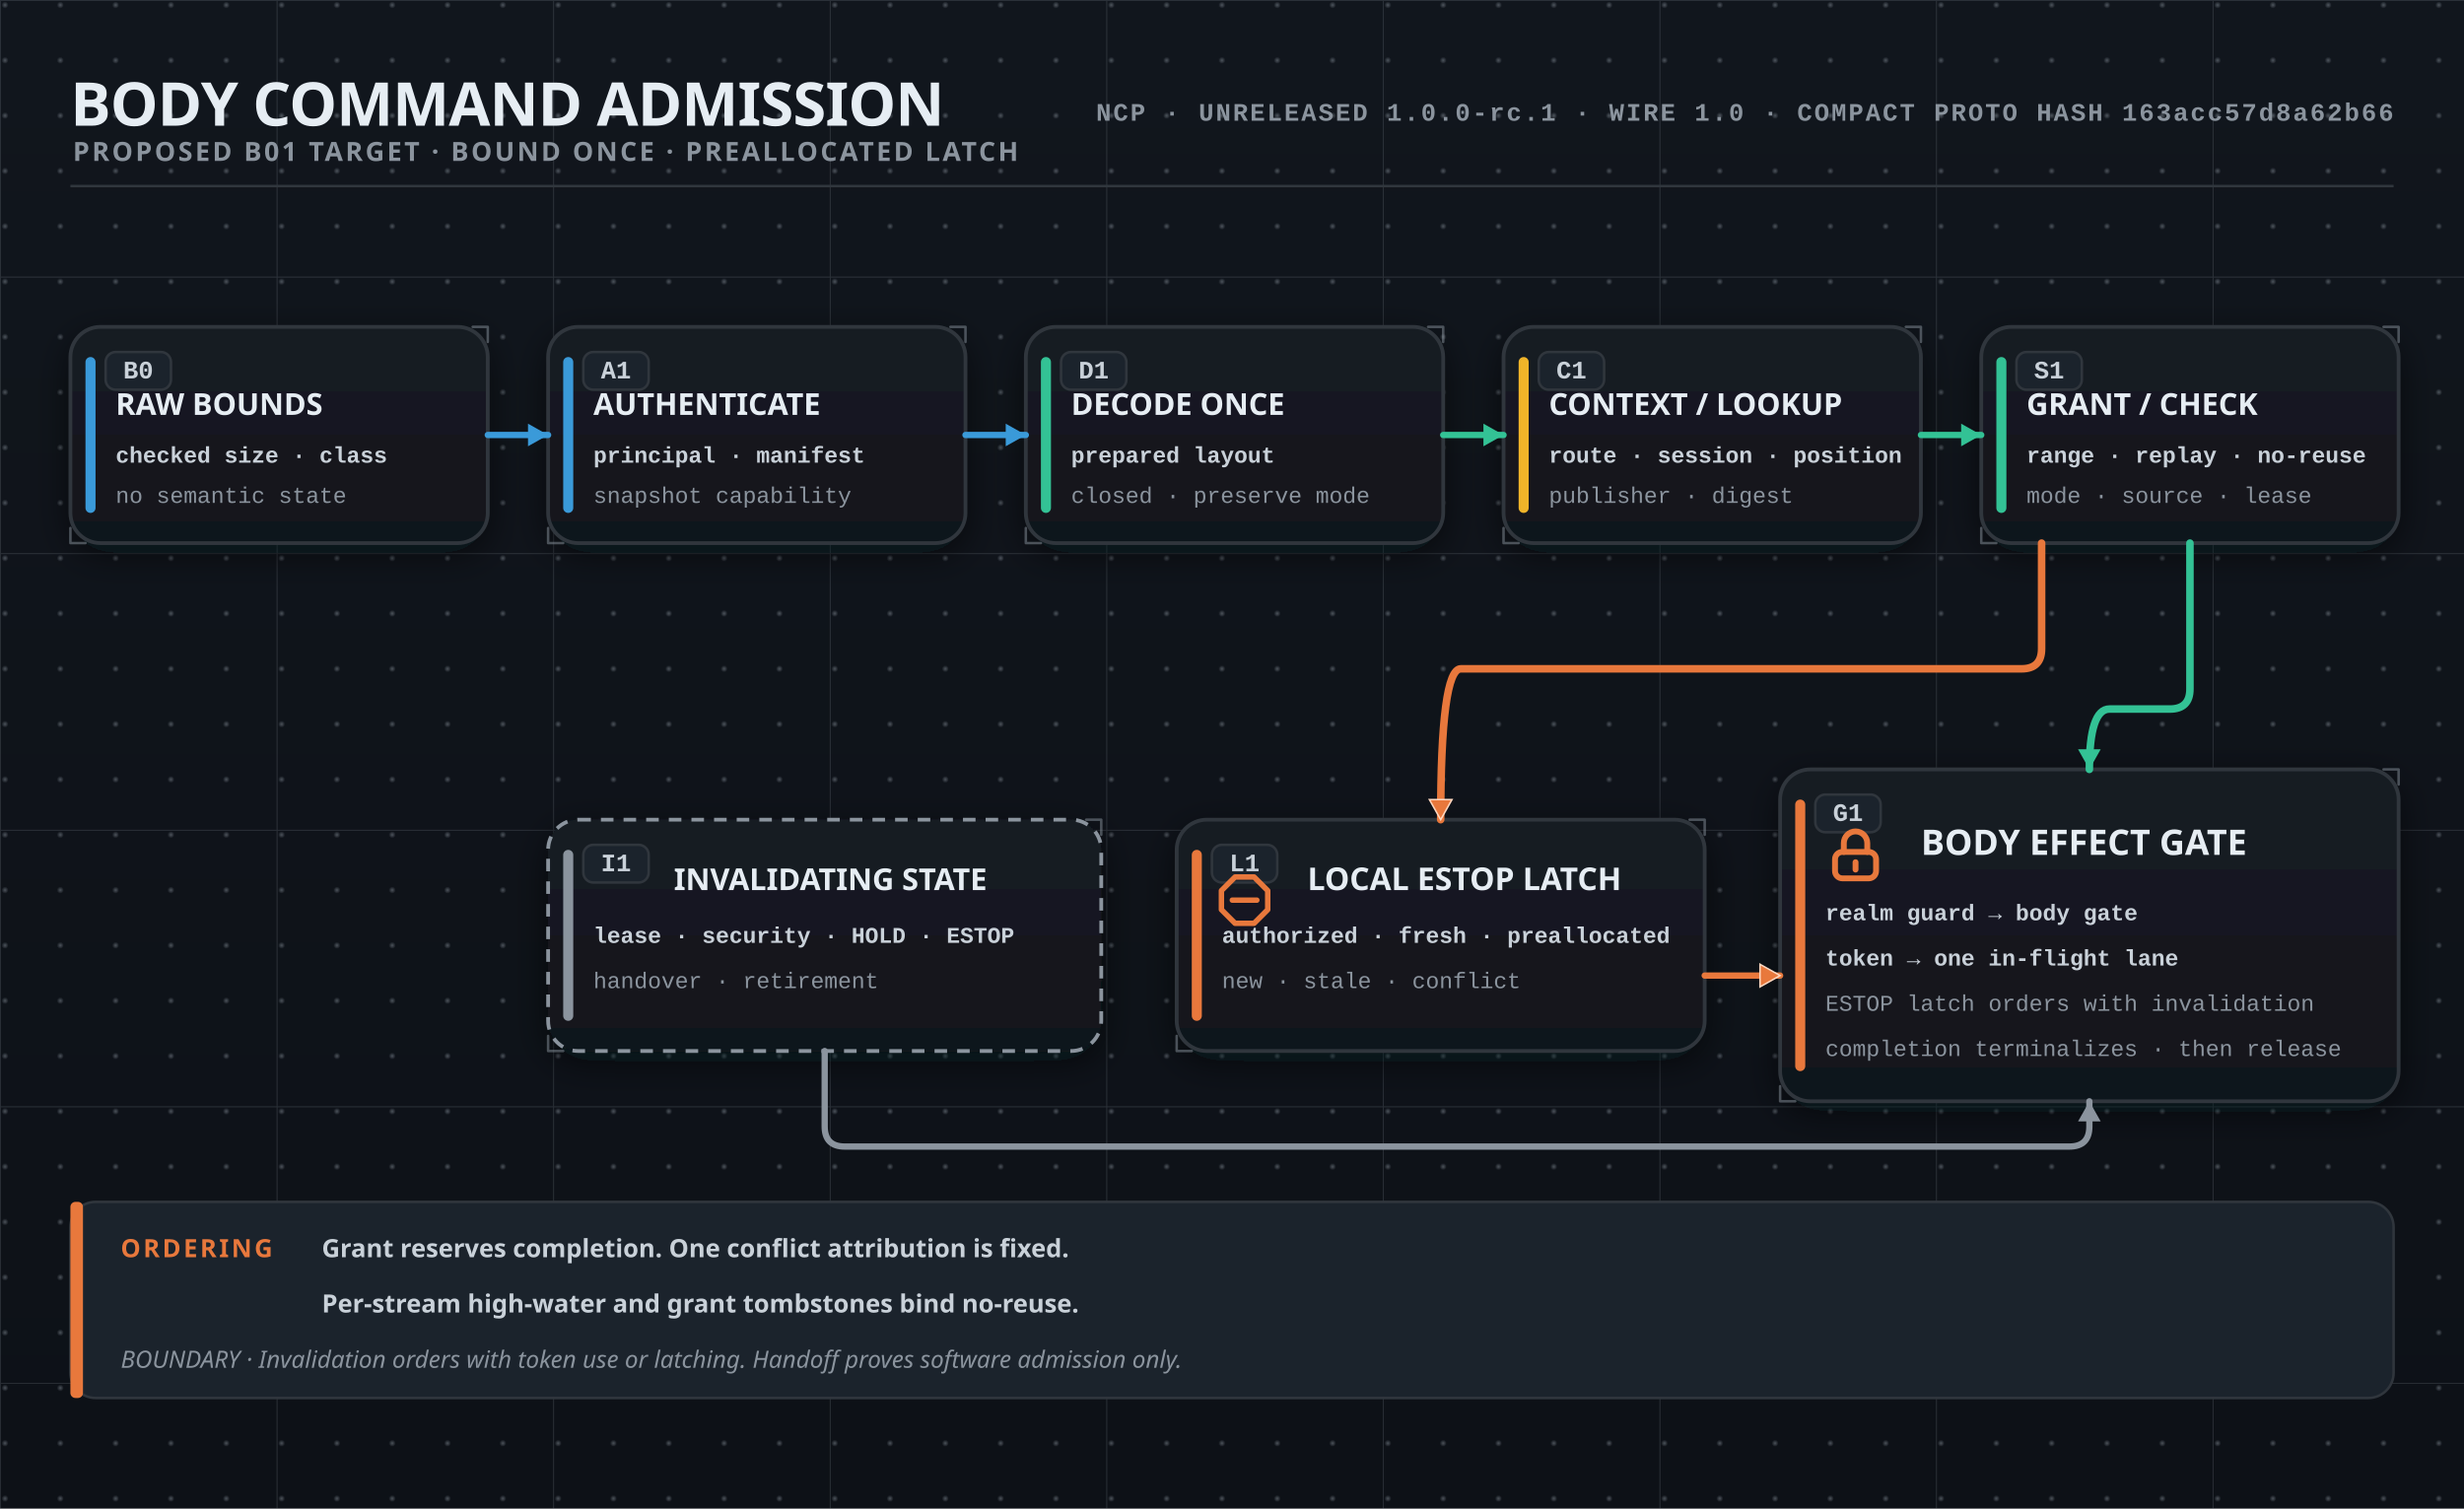
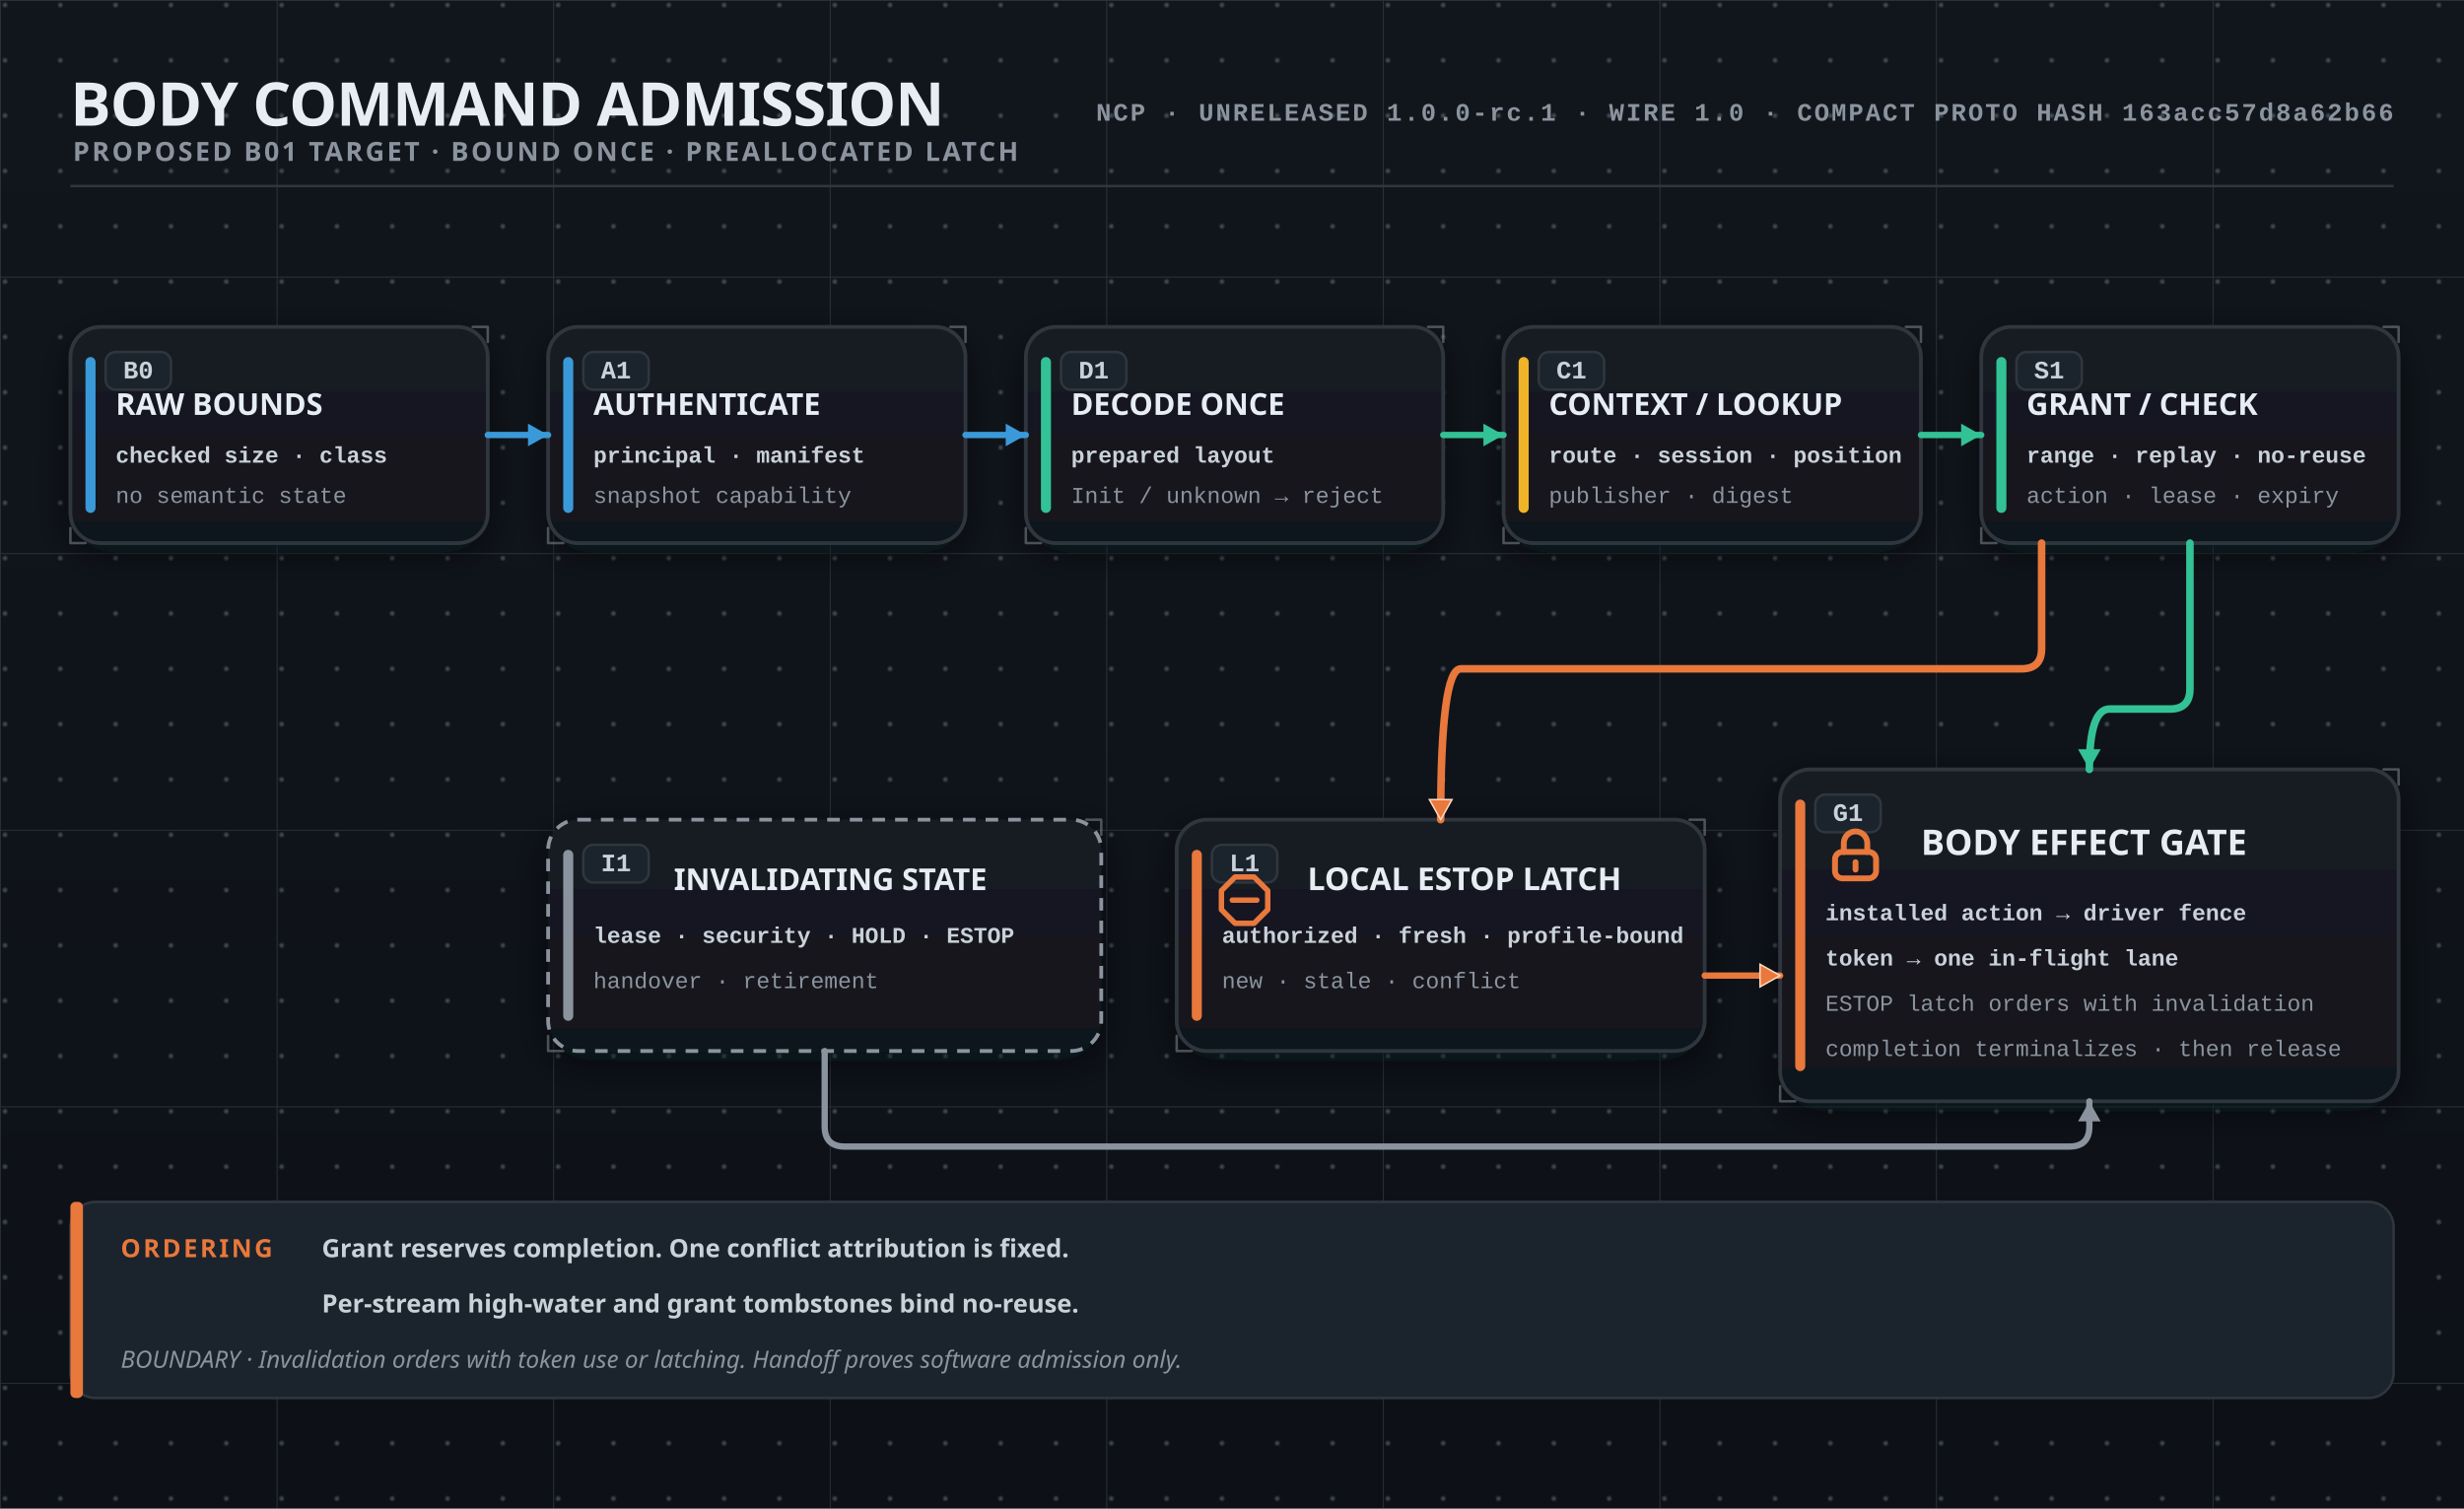
<svg xmlns="http://www.w3.org/2000/svg" width="980" height="600" viewBox="0 0 980 600" font-family="-apple-system, BlinkMacSystemFont, 'Segoe UI', 'Noto Sans', Helvetica, Arial, sans-serif" role="img" aria-labelledby="ncp-admission-title ncp-admission-desc">
  <defs>
    <linearGradient id="pageBg" x1="0" y1="0" x2="0" y2="1">
      <stop offset="0" stop-color="#11161d" />
      <stop offset="1" stop-color="#0d1117" />
    </linearGradient>
    <linearGradient id="surface" x1="0" y1="0" x2="0" y2="1">
      <stop offset="0" stop-color="#161b22" />
      <stop offset="1" stop-color="#11161d" />
    </linearGradient>
    <linearGradient id="busAction" x1="0" y1="0" x2="1" y2="0">
      <stop offset="0" stop-color="#e8783c" stop-opacity="0.85" />
      <stop offset="0.5" stop-color="#ff8a4c" stop-opacity="1" />
      <stop offset="1" stop-color="#e8783c" stop-opacity="0.85" />
    </linearGradient>
    <linearGradient id="contractHero" x1="0" y1="0" x2="1" y2="1">
      <stop offset="0" stop-color="#a78bfa" />
      <stop offset="1" stop-color="#7c3aed" />
    </linearGradient>
    <radialGradient id="gridDot" cx="0.5" cy="0.5" r="0.5">
      <stop offset="0" stop-color="#8b949e" stop-opacity="0.5" />
      <stop offset="1" stop-color="#8b949e" stop-opacity="0" />
    </radialGradient>
    <pattern id="grid" width="22" height="22" patternUnits="userSpaceOnUse">
      <circle cx="2" cy="2" r="1.4" fill="url(#gridDot)" />
    </pattern>
    <pattern id="gridMajor" width="110" height="110" patternUnits="userSpaceOnUse">
      <path d="M110 0H0V110" fill="none" stroke="#8b949e" stroke-width="0.75" stroke-opacity="0.22" />
    </pattern>
    <filter id="soft" x="-40%" y="-40%" width="180%" height="180%" color-interpolation-filters="sRGB">
      <feDropShadow dx="0" dy="4" stdDeviation="7" flood-color="#05070b" flood-opacity="0.6" />
    </filter>
    <filter id="halo" x="-60%" y="-60%" width="220%" height="220%" color-interpolation-filters="sRGB">
      <feGaussianBlur stdDeviation="3" />
    </filter>
    <filter id="glow" x="-90%" y="-90%" width="280%" height="280%" color-interpolation-filters="sRGB">
      <feGaussianBlur in="SourceGraphic" stdDeviation="3.4" result="b" />
      <feFlood flood-color="#ff8a4c" flood-opacity="0.9" />
      <feComposite in2="b" operator="in" result="g" />
      <feMerge>
        <feMergeNode in="g" />
        <feMergeNode in="g" />
        <feMergeNode in="SourceGraphic" />
      </feMerge>
    </filter>
    <marker id="arrowAction" markerUnits="userSpaceOnUse" markerWidth="12" markerHeight="12" refX="9" refY="5.5" orient="auto">
      <path d="M1,1 L9,5.5 L1,10 Z" fill="#e8783c" />
    </marker>
    <marker id="arrowControl" markerUnits="userSpaceOnUse" markerWidth="12" markerHeight="12" refX="9" refY="5.5" orient="auto">
      <path d="M1,1 L9,5.5 L1,10 Z" fill="#3a9ad9" />
    </marker>
    <marker id="replyControl" markerUnits="userSpaceOnUse" markerWidth="12" markerHeight="12" refX="9" refY="5.5" orient="auto">
      <path d="M2,1.5 L9,5.5 L2,9.5" fill="none" stroke="#3a9ad9" stroke-width="1.7" stroke-linecap="round" stroke-linejoin="round" />
    </marker>
    <marker id="arrowPercep" markerUnits="userSpaceOnUse" markerWidth="12" markerHeight="12" refX="9" refY="5.5" orient="auto">
      <path d="M1,1 L9,5.5 L1,10 Z" fill="#56b4e9" />
    </marker>
    <marker id="tapObserve" markerUnits="userSpaceOnUse" markerWidth="10" markerHeight="10" refX="5" refY="5" orient="auto">
      <circle cx="5" cy="5" r="3.2" fill="none" stroke="#8b949e" stroke-width="1.5" />
    </marker>
    <marker id="arrowContract" markerUnits="userSpaceOnUse" markerWidth="12" markerHeight="12" refX="9" refY="5.5" orient="auto">
      <path d="M1,1 L9,5.5 L1,10 Z" fill="#a78bfa" />
    </marker>
    <marker id="submoduleArrow" markerUnits="userSpaceOnUse" markerWidth="12" markerHeight="12" refX="9" refY="5.5" orient="auto">
      <path d="M2,1.5 L9,5.5 L2,9.5" fill="none" stroke="#8b949e" stroke-width="1.7" stroke-linecap="round" stroke-linejoin="round" />
    </marker>
    <marker id="arrowActive" markerUnits="userSpaceOnUse" markerWidth="12" markerHeight="12" refX="9" refY="5.5" orient="auto">
      <path d="M1,1 L9,5.5 L1,10 Z" fill="#33c295" />
    </marker>
    <marker id="arrowEstop" markerUnits="userSpaceOnUse" markerWidth="12" markerHeight="12" refX="9" refY="5.5" orient="auto">
      <path d="M1,1 L9,5.5 L1,10 Z" fill="#e8783c" stroke="#ffd9c2" stroke-width="0.6" />
    </marker>
    <marker id="arrowHold" markerUnits="userSpaceOnUse" markerWidth="12" markerHeight="12" refX="9" refY="5.5" orient="auto">
      <path d="M1,1 L9,5.5 L1,10 Z" fill="#f0b429" />
    </marker>
    <marker id="arrowMut" markerUnits="userSpaceOnUse" markerWidth="12" markerHeight="12" refX="9" refY="5.5" orient="auto">
      <path d="M1,1 L9,5.5 L1,10 Z" fill="#8b949e" />
    </marker>
    <marker id="arrowConfig" markerUnits="userSpaceOnUse" markerWidth="12" markerHeight="12" refX="9" refY="5.5" orient="auto">
      <path d="M1,1 L9,5.5 L1,10 Z" fill="#e08cbf" />
    </marker>
    <filter id="glowContract" x="-90%" y="-90%" width="280%" height="280%" color-interpolation-filters="sRGB">
      <feGaussianBlur in="SourceGraphic" stdDeviation="3.4" result="b" />
      <feFlood flood-color="#a78bfa" flood-opacity="0.9" />
      <feComposite in2="b" operator="in" result="g" />
      <feMerge>
        <feMergeNode in="g" />
        <feMergeNode in="g" />
        <feMergeNode in="SourceGraphic" />
      </feMerge>
    </filter>
    <filter id="glowActive" x="-90%" y="-90%" width="280%" height="280%" color-interpolation-filters="sRGB">
      <feGaussianBlur in="SourceGraphic" stdDeviation="3.4" result="b" />
      <feFlood flood-color="#33c295" flood-opacity="0.9" />
      <feComposite in2="b" operator="in" result="g" />
      <feMerge>
        <feMergeNode in="g" />
        <feMergeNode in="g" />
        <feMergeNode in="SourceGraphic" />
      </feMerge>
    </filter>
  </defs>
  <rect x="0" y="0" width="980" height="600" rx="0" fill="url(#pageBg)" />
  <rect x="0" y="0" width="980" height="600" rx="0" fill="url(#gridMajor)" />
  <rect x="0" y="0" width="980" height="600" rx="0" fill="url(#grid)" />
  <text x="28" y="50" font-family="-apple-system, BlinkMacSystemFont, 'Segoe UI', 'Noto Sans', Helvetica, Arial, sans-serif" font-size="24" font-weight="800" font-style="normal" fill="#e6edf3" text-anchor="start" letter-spacing="-0.3" text-rendering="geometricPrecision">BODY COMMAND ADMISSION</text>
  <text x="29" y="64" font-family="-apple-system, BlinkMacSystemFont, 'Segoe UI', 'Noto Sans', Helvetica, Arial, sans-serif" font-size="10.5" font-weight="600" font-style="normal" fill="#8b949e" text-anchor="start" letter-spacing="1.0" text-rendering="geometricPrecision">PROPOSED B01 TARGET · BOUND ONCE · PREALLOCATED LATCH</text>
  <line x1="28" y1="74" x2="952" y2="74" stroke="#30363d" stroke-width="1" stroke-linecap="butt" />
  <text x="952" y="48" font-family="ui-monospace, SFMono-Regular, 'SF Mono', Menlo, Consolas, 'Liberation Mono', monospace" font-size="10" font-weight="600" font-style="normal" fill="#8b949e" text-anchor="end" letter-spacing="0.8" text-rendering="geometricPrecision">NCP · UNRELEASED 1.0.0-rc.1 · WIRE 1.0 · COMPACT PROTO HASH 163acc57d8a62b66</text>
  <rect x="28" y="130" width="166" height="86" rx="12" fill="url(#surface)" filter="url(#soft)" />
  <rect x="28" y="130" width="166" height="86" rx="12" fill="none" stroke="#30363d" stroke-width="1.5" />
  <rect x="34" y="142" width="4" height="62" rx="2" fill="#3a9ad9" />
  <path d="M188,130 L194,130 L194,136" fill="none" stroke="#8b949e" stroke-width="1" stroke-linecap="round" stroke-linejoin="round" stroke-opacity="0.5" />
  <path d="M28,210 L28,216 L34,216" fill="none" stroke="#8b949e" stroke-width="1" stroke-linecap="round" stroke-linejoin="round" stroke-opacity="0.5" />
  <rect x="42" y="140" width="26" height="15" rx="4" fill="#1b232c" stroke="#30363d" stroke-width="1" />
  <text x="55" y="150.5" font-family="ui-monospace, SFMono-Regular, 'SF Mono', Menlo, Consolas, 'Liberation Mono', monospace" font-size="10" font-weight="700" font-style="normal" fill="#c9d1d9" text-anchor="middle" text-rendering="geometricPrecision">B0</text>
  <text x="46" y="165" font-family="-apple-system, BlinkMacSystemFont, 'Segoe UI', 'Noto Sans', Helvetica, Arial, sans-serif" font-size="12" font-weight="700" font-style="normal" fill="#e6edf3" text-anchor="start" text-rendering="geometricPrecision">RAW BOUNDS</text>
  <text x="46" y="184" font-family="ui-monospace, SFMono-Regular, 'SF Mono', Menlo, Consolas, 'Liberation Mono', monospace" font-size="9" font-weight="600" font-style="normal" fill="#c9d1d9" text-anchor="start" text-rendering="geometricPrecision">checked size · class</text>
  <text x="46" y="200" font-family="ui-monospace, SFMono-Regular, 'SF Mono', Menlo, Consolas, 'Liberation Mono', monospace" font-size="9" font-weight="500" font-style="normal" fill="#8b949e" text-anchor="start" text-rendering="geometricPrecision">no semantic state</text>
  <rect x="218" y="130" width="166" height="86" rx="12" fill="url(#surface)" filter="url(#soft)" />
  <rect x="218" y="130" width="166" height="86" rx="12" fill="none" stroke="#30363d" stroke-width="1.5" />
  <rect x="224" y="142" width="4" height="62" rx="2" fill="#3a9ad9" />
  <path d="M378,130 L384,130 L384,136" fill="none" stroke="#8b949e" stroke-width="1" stroke-linecap="round" stroke-linejoin="round" stroke-opacity="0.5" />
  <path d="M218,210 L218,216 L224,216" fill="none" stroke="#8b949e" stroke-width="1" stroke-linecap="round" stroke-linejoin="round" stroke-opacity="0.5" />
  <rect x="232" y="140" width="26" height="15" rx="4" fill="#1b232c" stroke="#30363d" stroke-width="1" />
  <text x="245" y="150.5" font-family="ui-monospace, SFMono-Regular, 'SF Mono', Menlo, Consolas, 'Liberation Mono', monospace" font-size="10" font-weight="700" font-style="normal" fill="#c9d1d9" text-anchor="middle" text-rendering="geometricPrecision">A1</text>
  <text x="236" y="165" font-family="-apple-system, BlinkMacSystemFont, 'Segoe UI', 'Noto Sans', Helvetica, Arial, sans-serif" font-size="12" font-weight="700" font-style="normal" fill="#e6edf3" text-anchor="start" text-rendering="geometricPrecision">AUTHENTICATE</text>
  <text x="236" y="184" font-family="ui-monospace, SFMono-Regular, 'SF Mono', Menlo, Consolas, 'Liberation Mono', monospace" font-size="9" font-weight="600" font-style="normal" fill="#c9d1d9" text-anchor="start" text-rendering="geometricPrecision">principal · manifest</text>
  <text x="236" y="200" font-family="ui-monospace, SFMono-Regular, 'SF Mono', Menlo, Consolas, 'Liberation Mono', monospace" font-size="9" font-weight="500" font-style="normal" fill="#8b949e" text-anchor="start" text-rendering="geometricPrecision">snapshot capability</text>
  <rect x="408" y="130" width="166" height="86" rx="12" fill="url(#surface)" filter="url(#soft)" />
  <rect x="408" y="130" width="166" height="86" rx="12" fill="none" stroke="#30363d" stroke-width="1.5" />
  <rect x="414" y="142" width="4" height="62" rx="2" fill="#33c295" />
  <path d="M568,130 L574,130 L574,136" fill="none" stroke="#8b949e" stroke-width="1" stroke-linecap="round" stroke-linejoin="round" stroke-opacity="0.5" />
  <path d="M408,210 L408,216 L414,216" fill="none" stroke="#8b949e" stroke-width="1" stroke-linecap="round" stroke-linejoin="round" stroke-opacity="0.5" />
  <rect x="422" y="140" width="26" height="15" rx="4" fill="#1b232c" stroke="#30363d" stroke-width="1" />
  <text x="435" y="150.5" font-family="ui-monospace, SFMono-Regular, 'SF Mono', Menlo, Consolas, 'Liberation Mono', monospace" font-size="10" font-weight="700" font-style="normal" fill="#c9d1d9" text-anchor="middle" text-rendering="geometricPrecision">D1</text>
  <text x="426" y="165" font-family="-apple-system, BlinkMacSystemFont, 'Segoe UI', 'Noto Sans', Helvetica, Arial, sans-serif" font-size="12" font-weight="700" font-style="normal" fill="#e6edf3" text-anchor="start" text-rendering="geometricPrecision">DECODE ONCE</text>
  <text x="426" y="184" font-family="ui-monospace, SFMono-Regular, 'SF Mono', Menlo, Consolas, 'Liberation Mono', monospace" font-size="9" font-weight="600" font-style="normal" fill="#c9d1d9" text-anchor="start" text-rendering="geometricPrecision">prepared layout</text>
-   <text x="426" y="200" font-family="ui-monospace, SFMono-Regular, 'SF Mono', Menlo, Consolas, 'Liberation Mono', monospace" font-size="9" font-weight="500" font-style="normal" fill="#8b949e" text-anchor="start" text-rendering="geometricPrecision">closed · preserve mode</text>
+   <text x="426" y="200" font-family="ui-monospace, SFMono-Regular, 'SF Mono', Menlo, Consolas, 'Liberation Mono', monospace" font-size="9" font-weight="500" font-style="normal" fill="#8b949e" text-anchor="start" text-rendering="geometricPrecision">Init / unknown → reject</text>
  <rect x="598" y="130" width="166" height="86" rx="12" fill="url(#surface)" filter="url(#soft)" />
  <rect x="598" y="130" width="166" height="86" rx="12" fill="none" stroke="#30363d" stroke-width="1.5" />
  <rect x="604" y="142" width="4" height="62" rx="2" fill="#f0b429" />
  <path d="M758,130 L764,130 L764,136" fill="none" stroke="#8b949e" stroke-width="1" stroke-linecap="round" stroke-linejoin="round" stroke-opacity="0.5" />
  <path d="M598,210 L598,216 L604,216" fill="none" stroke="#8b949e" stroke-width="1" stroke-linecap="round" stroke-linejoin="round" stroke-opacity="0.5" />
  <rect x="612" y="140" width="26" height="15" rx="4" fill="#1b232c" stroke="#30363d" stroke-width="1" />
  <text x="625" y="150.5" font-family="ui-monospace, SFMono-Regular, 'SF Mono', Menlo, Consolas, 'Liberation Mono', monospace" font-size="10" font-weight="700" font-style="normal" fill="#c9d1d9" text-anchor="middle" text-rendering="geometricPrecision">C1</text>
  <text x="616" y="165" font-family="-apple-system, BlinkMacSystemFont, 'Segoe UI', 'Noto Sans', Helvetica, Arial, sans-serif" font-size="12" font-weight="700" font-style="normal" fill="#e6edf3" text-anchor="start" text-rendering="geometricPrecision">CONTEXT / LOOKUP</text>
  <text x="616" y="184" font-family="ui-monospace, SFMono-Regular, 'SF Mono', Menlo, Consolas, 'Liberation Mono', monospace" font-size="9" font-weight="600" font-style="normal" fill="#c9d1d9" text-anchor="start" text-rendering="geometricPrecision">route · session · position</text>
  <text x="616" y="200" font-family="ui-monospace, SFMono-Regular, 'SF Mono', Menlo, Consolas, 'Liberation Mono', monospace" font-size="9" font-weight="500" font-style="normal" fill="#8b949e" text-anchor="start" text-rendering="geometricPrecision">publisher · digest</text>
  <rect x="788" y="130" width="166" height="86" rx="12" fill="url(#surface)" filter="url(#soft)" />
  <rect x="788" y="130" width="166" height="86" rx="12" fill="none" stroke="#30363d" stroke-width="1.5" />
  <rect x="794" y="142" width="4" height="62" rx="2" fill="#33c295" />
  <path d="M948,130 L954,130 L954,136" fill="none" stroke="#8b949e" stroke-width="1" stroke-linecap="round" stroke-linejoin="round" stroke-opacity="0.5" />
  <path d="M788,210 L788,216 L794,216" fill="none" stroke="#8b949e" stroke-width="1" stroke-linecap="round" stroke-linejoin="round" stroke-opacity="0.5" />
  <rect x="802" y="140" width="26" height="15" rx="4" fill="#1b232c" stroke="#30363d" stroke-width="1" />
  <text x="815" y="150.5" font-family="ui-monospace, SFMono-Regular, 'SF Mono', Menlo, Consolas, 'Liberation Mono', monospace" font-size="10" font-weight="700" font-style="normal" fill="#c9d1d9" text-anchor="middle" text-rendering="geometricPrecision">S1</text>
  <text x="806" y="165" font-family="-apple-system, BlinkMacSystemFont, 'Segoe UI', 'Noto Sans', Helvetica, Arial, sans-serif" font-size="12" font-weight="700" font-style="normal" fill="#e6edf3" text-anchor="start" text-rendering="geometricPrecision">GRANT / CHECK</text>
  <text x="806" y="184" font-family="ui-monospace, SFMono-Regular, 'SF Mono', Menlo, Consolas, 'Liberation Mono', monospace" font-size="9" font-weight="600" font-style="normal" fill="#c9d1d9" text-anchor="start" text-rendering="geometricPrecision">range · replay · no-reuse</text>
-   <text x="806" y="200" font-family="ui-monospace, SFMono-Regular, 'SF Mono', Menlo, Consolas, 'Liberation Mono', monospace" font-size="9" font-weight="500" font-style="normal" fill="#8b949e" text-anchor="start" text-rendering="geometricPrecision">mode · source · lease</text>
+   <text x="806" y="200" font-family="ui-monospace, SFMono-Regular, 'SF Mono', Menlo, Consolas, 'Liberation Mono', monospace" font-size="9" font-weight="500" font-style="normal" fill="#8b949e" text-anchor="start" text-rendering="geometricPrecision">action · lease · expiry</text>
  <line x1="194" y1="173" x2="218" y2="173" stroke="#3a9ad9" stroke-width="2.5" stroke-linecap="round" marker-end="url(#arrowControl)" />
  <line x1="384" y1="173" x2="408" y2="173" stroke="#3a9ad9" stroke-width="2.5" stroke-linecap="round" marker-end="url(#arrowControl)" />
  <line x1="574" y1="173" x2="598" y2="173" stroke="#33c295" stroke-width="2.5" stroke-linecap="round" marker-end="url(#arrowActive)" />
  <line x1="764" y1="173" x2="788" y2="173" stroke="#33c295" stroke-width="2.5" stroke-linecap="round" marker-end="url(#arrowActive)" />
  <rect x="218" y="326" width="220" height="92" rx="12" fill="url(#surface)" filter="url(#soft)" />
  <rect x="218" y="326" width="220" height="92" rx="12" fill="none" stroke="#8b949e" stroke-width="1.5" stroke-dasharray="5 4" fill-opacity="0.7" />
  <rect x="224" y="338" width="4" height="68" rx="2" fill="#8b949e" />
  <path d="M432,326 L438,326 L438,332" fill="none" stroke="#8b949e" stroke-width="1" stroke-linecap="round" stroke-linejoin="round" stroke-opacity="0.5" />
  <path d="M218,412 L218,418 L224,418" fill="none" stroke="#8b949e" stroke-width="1" stroke-linecap="round" stroke-linejoin="round" stroke-opacity="0.5" />
  <rect x="232" y="336" width="26" height="15" rx="4" fill="#1b232c" stroke="#30363d" stroke-width="1" />
  <text x="245" y="346.5" font-family="ui-monospace, SFMono-Regular, 'SF Mono', Menlo, Consolas, 'Liberation Mono', monospace" font-size="10" font-weight="700" font-style="normal" fill="#c9d1d9" text-anchor="middle" text-rendering="geometricPrecision">I1</text>
  <text x="268" y="354" font-family="-apple-system, BlinkMacSystemFont, 'Segoe UI', 'Noto Sans', Helvetica, Arial, sans-serif" font-size="12" font-weight="700" font-style="normal" fill="#e6edf3" text-anchor="start" text-rendering="geometricPrecision">INVALIDATING STATE</text>
  <text x="236" y="375" font-family="ui-monospace, SFMono-Regular, 'SF Mono', Menlo, Consolas, 'Liberation Mono', monospace" font-size="9" font-weight="600" font-style="normal" fill="#c9d1d9" text-anchor="start" text-rendering="geometricPrecision">lease · security · HOLD · ESTOP</text>
  <text x="236" y="393" font-family="ui-monospace, SFMono-Regular, 'SF Mono', Menlo, Consolas, 'Liberation Mono', monospace" font-size="9" font-weight="500" font-style="normal" fill="#8b949e" text-anchor="start" text-rendering="geometricPrecision">handover · retirement</text>
  <rect x="468" y="326" width="210" height="92" rx="12" fill="url(#surface)" filter="url(#soft)" />
  <rect x="468" y="326" width="210" height="92" rx="12" fill="none" stroke="#30363d" stroke-width="1.5" />
  <rect x="474" y="338" width="4" height="68" rx="2" fill="#e8783c" />
  <path d="M672,326 L678,326 L678,332" fill="none" stroke="#8b949e" stroke-width="1" stroke-linecap="round" stroke-linejoin="round" stroke-opacity="0.5" />
  <path d="M468,412 L468,418 L474,418" fill="none" stroke="#8b949e" stroke-width="1" stroke-linecap="round" stroke-linejoin="round" stroke-opacity="0.5" />
  <rect x="482" y="336" width="26" height="15" rx="4" fill="#1b232c" stroke="#30363d" stroke-width="1" />
  <text x="495" y="346.5" font-family="ui-monospace, SFMono-Regular, 'SF Mono', Menlo, Consolas, 'Liberation Mono', monospace" font-size="10" font-weight="700" font-style="normal" fill="#c9d1d9" text-anchor="middle" text-rendering="geometricPrecision">L1</text>
  <g transform="translate(482,345) scale(1.0833)" fill="none" stroke="#e8783c" stroke-width="2" stroke-linecap="round" stroke-linejoin="round">
    <path d="M8.5 3.5 H15.5 L20.5 8.5 V15.5 L15.5 20.5 H8.5 L3.5 15.5 V8.5 Z" />
    <path d="M7.5 12 H16.5" />
  </g>
  <text x="520" y="354" font-family="-apple-system, BlinkMacSystemFont, 'Segoe UI', 'Noto Sans', Helvetica, Arial, sans-serif" font-size="12.5" font-weight="800" font-style="normal" fill="#e6edf3" text-anchor="start" text-rendering="geometricPrecision">LOCAL ESTOP LATCH</text>
-   <text x="486" y="375" font-family="ui-monospace, SFMono-Regular, 'SF Mono', Menlo, Consolas, 'Liberation Mono', monospace" font-size="9" font-weight="600" font-style="normal" fill="#c9d1d9" text-anchor="start" text-rendering="geometricPrecision">authorized · fresh · preallocated</text>
+   <text x="486" y="375" font-family="ui-monospace, SFMono-Regular, 'SF Mono', Menlo, Consolas, 'Liberation Mono', monospace" font-size="9" font-weight="600" font-style="normal" fill="#c9d1d9" text-anchor="start" text-rendering="geometricPrecision">authorized · fresh · profile-bound</text>
  <text x="486" y="393" font-family="ui-monospace, SFMono-Regular, 'SF Mono', Menlo, Consolas, 'Liberation Mono', monospace" font-size="9" font-weight="500" font-style="normal" fill="#8b949e" text-anchor="start" text-rendering="geometricPrecision">new · stale · conflict</text>
  <path d="M812,216 L812,258 Q812,266 804,266 L581,266 Q573,266 573,326" fill="none" stroke="#e8783c" stroke-width="3" stroke-linecap="round" stroke-linejoin="round" marker-end="url(#arrowEstop)" />
  <rect x="708" y="306" width="246" height="132" rx="12" fill="url(#surface)" filter="url(#soft)" />
  <rect x="708" y="306" width="246" height="132" rx="12" fill="none" stroke="#30363d" stroke-width="1.5" />
  <rect x="714" y="318" width="4" height="108" rx="2" fill="#e8783c" />
  <path d="M948,306 L954,306 L954,312" fill="none" stroke="#8b949e" stroke-width="1" stroke-linecap="round" stroke-linejoin="round" stroke-opacity="0.5" />
  <path d="M708,432 L708,438 L714,438" fill="none" stroke="#8b949e" stroke-width="1" stroke-linecap="round" stroke-linejoin="round" stroke-opacity="0.5" />
  <rect x="722" y="316" width="26" height="15" rx="4" fill="#1b232c" stroke="#30363d" stroke-width="1" />
  <text x="735" y="326.5" font-family="ui-monospace, SFMono-Regular, 'SF Mono', Menlo, Consolas, 'Liberation Mono', monospace" font-size="10" font-weight="700" font-style="normal" fill="#c9d1d9" text-anchor="middle" text-rendering="geometricPrecision">G1</text>
  <g transform="translate(724,326) scale(1.1667)" fill="none" stroke="#e8783c" stroke-width="2" stroke-linecap="round" stroke-linejoin="round">
    <rect x="5" y="11" width="14" height="9" rx="2.5" />
    <path d="M8 11V8a4 4 0 0 1 8 0v3" />
    <path d="M12 14.5v2.5" />
  </g>
  <text x="764" y="340" font-family="-apple-system, BlinkMacSystemFont, 'Segoe UI', 'Noto Sans', Helvetica, Arial, sans-serif" font-size="14" font-weight="800" font-style="normal" fill="#e6edf3" text-anchor="start" text-rendering="geometricPrecision">BODY EFFECT GATE</text>
-   <text x="726" y="366" font-family="ui-monospace, SFMono-Regular, 'SF Mono', Menlo, Consolas, 'Liberation Mono', monospace" font-size="9" font-weight="600" font-style="normal" fill="#c9d1d9" text-anchor="start" text-rendering="geometricPrecision">realm guard → body gate</text>
+   <text x="726" y="366" font-family="ui-monospace, SFMono-Regular, 'SF Mono', Menlo, Consolas, 'Liberation Mono', monospace" font-size="9" font-weight="600" font-style="normal" fill="#c9d1d9" text-anchor="start" text-rendering="geometricPrecision">installed action → driver fence</text>
  <text x="726" y="384" font-family="ui-monospace, SFMono-Regular, 'SF Mono', Menlo, Consolas, 'Liberation Mono', monospace" font-size="9" font-weight="600" font-style="normal" fill="#c9d1d9" text-anchor="start" text-rendering="geometricPrecision">token → one in-flight lane</text>
  <text x="726" y="402" font-family="ui-monospace, SFMono-Regular, 'SF Mono', Menlo, Consolas, 'Liberation Mono', monospace" font-size="9" font-weight="500" font-style="normal" fill="#8b949e" text-anchor="start" text-rendering="geometricPrecision">ESTOP latch orders with invalidation</text>
  <text x="726" y="420" font-family="ui-monospace, SFMono-Regular, 'SF Mono', Menlo, Consolas, 'Liberation Mono', monospace" font-size="9" font-weight="500" font-style="normal" fill="#8b949e" text-anchor="start" text-rendering="geometricPrecision">completion terminalizes · then release</text>
  <path d="M871,216 L871,274 Q871,282 863,282 L839,282 Q831,282 831,306" fill="none" stroke="#33c295" stroke-width="3" stroke-linecap="round" stroke-linejoin="round" marker-end="url(#arrowActive)" />
  <path d="M328,418 L328,448 Q328,456 336,456 L823,456 Q831,456 831,448 L831,438" fill="none" stroke="#8b949e" stroke-width="2.5" stroke-linecap="round" stroke-linejoin="round" marker-end="url(#arrowMut)" />
  <line x1="678" y1="388" x2="708" y2="388" stroke="#e8783c" stroke-width="2.5" stroke-linecap="round" marker-end="url(#arrowEstop)" />
  <rect x="28" y="478" width="924" height="78" rx="10" fill="#1b232c" stroke="#30363d" stroke-width="1" />
  <rect x="28" y="478" width="5" height="78" rx="2" fill="#e8783c" />
  <text x="48" y="500" font-family="-apple-system, BlinkMacSystemFont, 'Segoe UI', 'Noto Sans', Helvetica, Arial, sans-serif" font-size="10" font-weight="800" font-style="normal" fill="#e8783c" text-anchor="start" letter-spacing="1.0" text-rendering="geometricPrecision">ORDERING</text>
  <text x="128" y="500" font-family="-apple-system, BlinkMacSystemFont, 'Segoe UI', 'Noto Sans', Helvetica, Arial, sans-serif" font-size="10" font-weight="600" font-style="normal" fill="#c9d1d9" text-anchor="start" text-rendering="geometricPrecision">Grant reserves completion. One conflict attribution is fixed.</text>
  <text x="128" y="522" font-family="-apple-system, BlinkMacSystemFont, 'Segoe UI', 'Noto Sans', Helvetica, Arial, sans-serif" font-size="10" font-weight="600" font-style="normal" fill="#c9d1d9" text-anchor="start" text-rendering="geometricPrecision">Per-stream high-water and grant tombstones bind no-reuse.</text>
  <text x="48" y="544" font-family="-apple-system, BlinkMacSystemFont, 'Segoe UI', 'Noto Sans', Helvetica, Arial, sans-serif" font-size="9.5" font-weight="500" font-style="italic" fill="#8b949e" text-anchor="start" text-rendering="geometricPrecision">BOUNDARY · Invalidation orders with token use or latching. Handoff proves software admission only.</text>
</svg>
